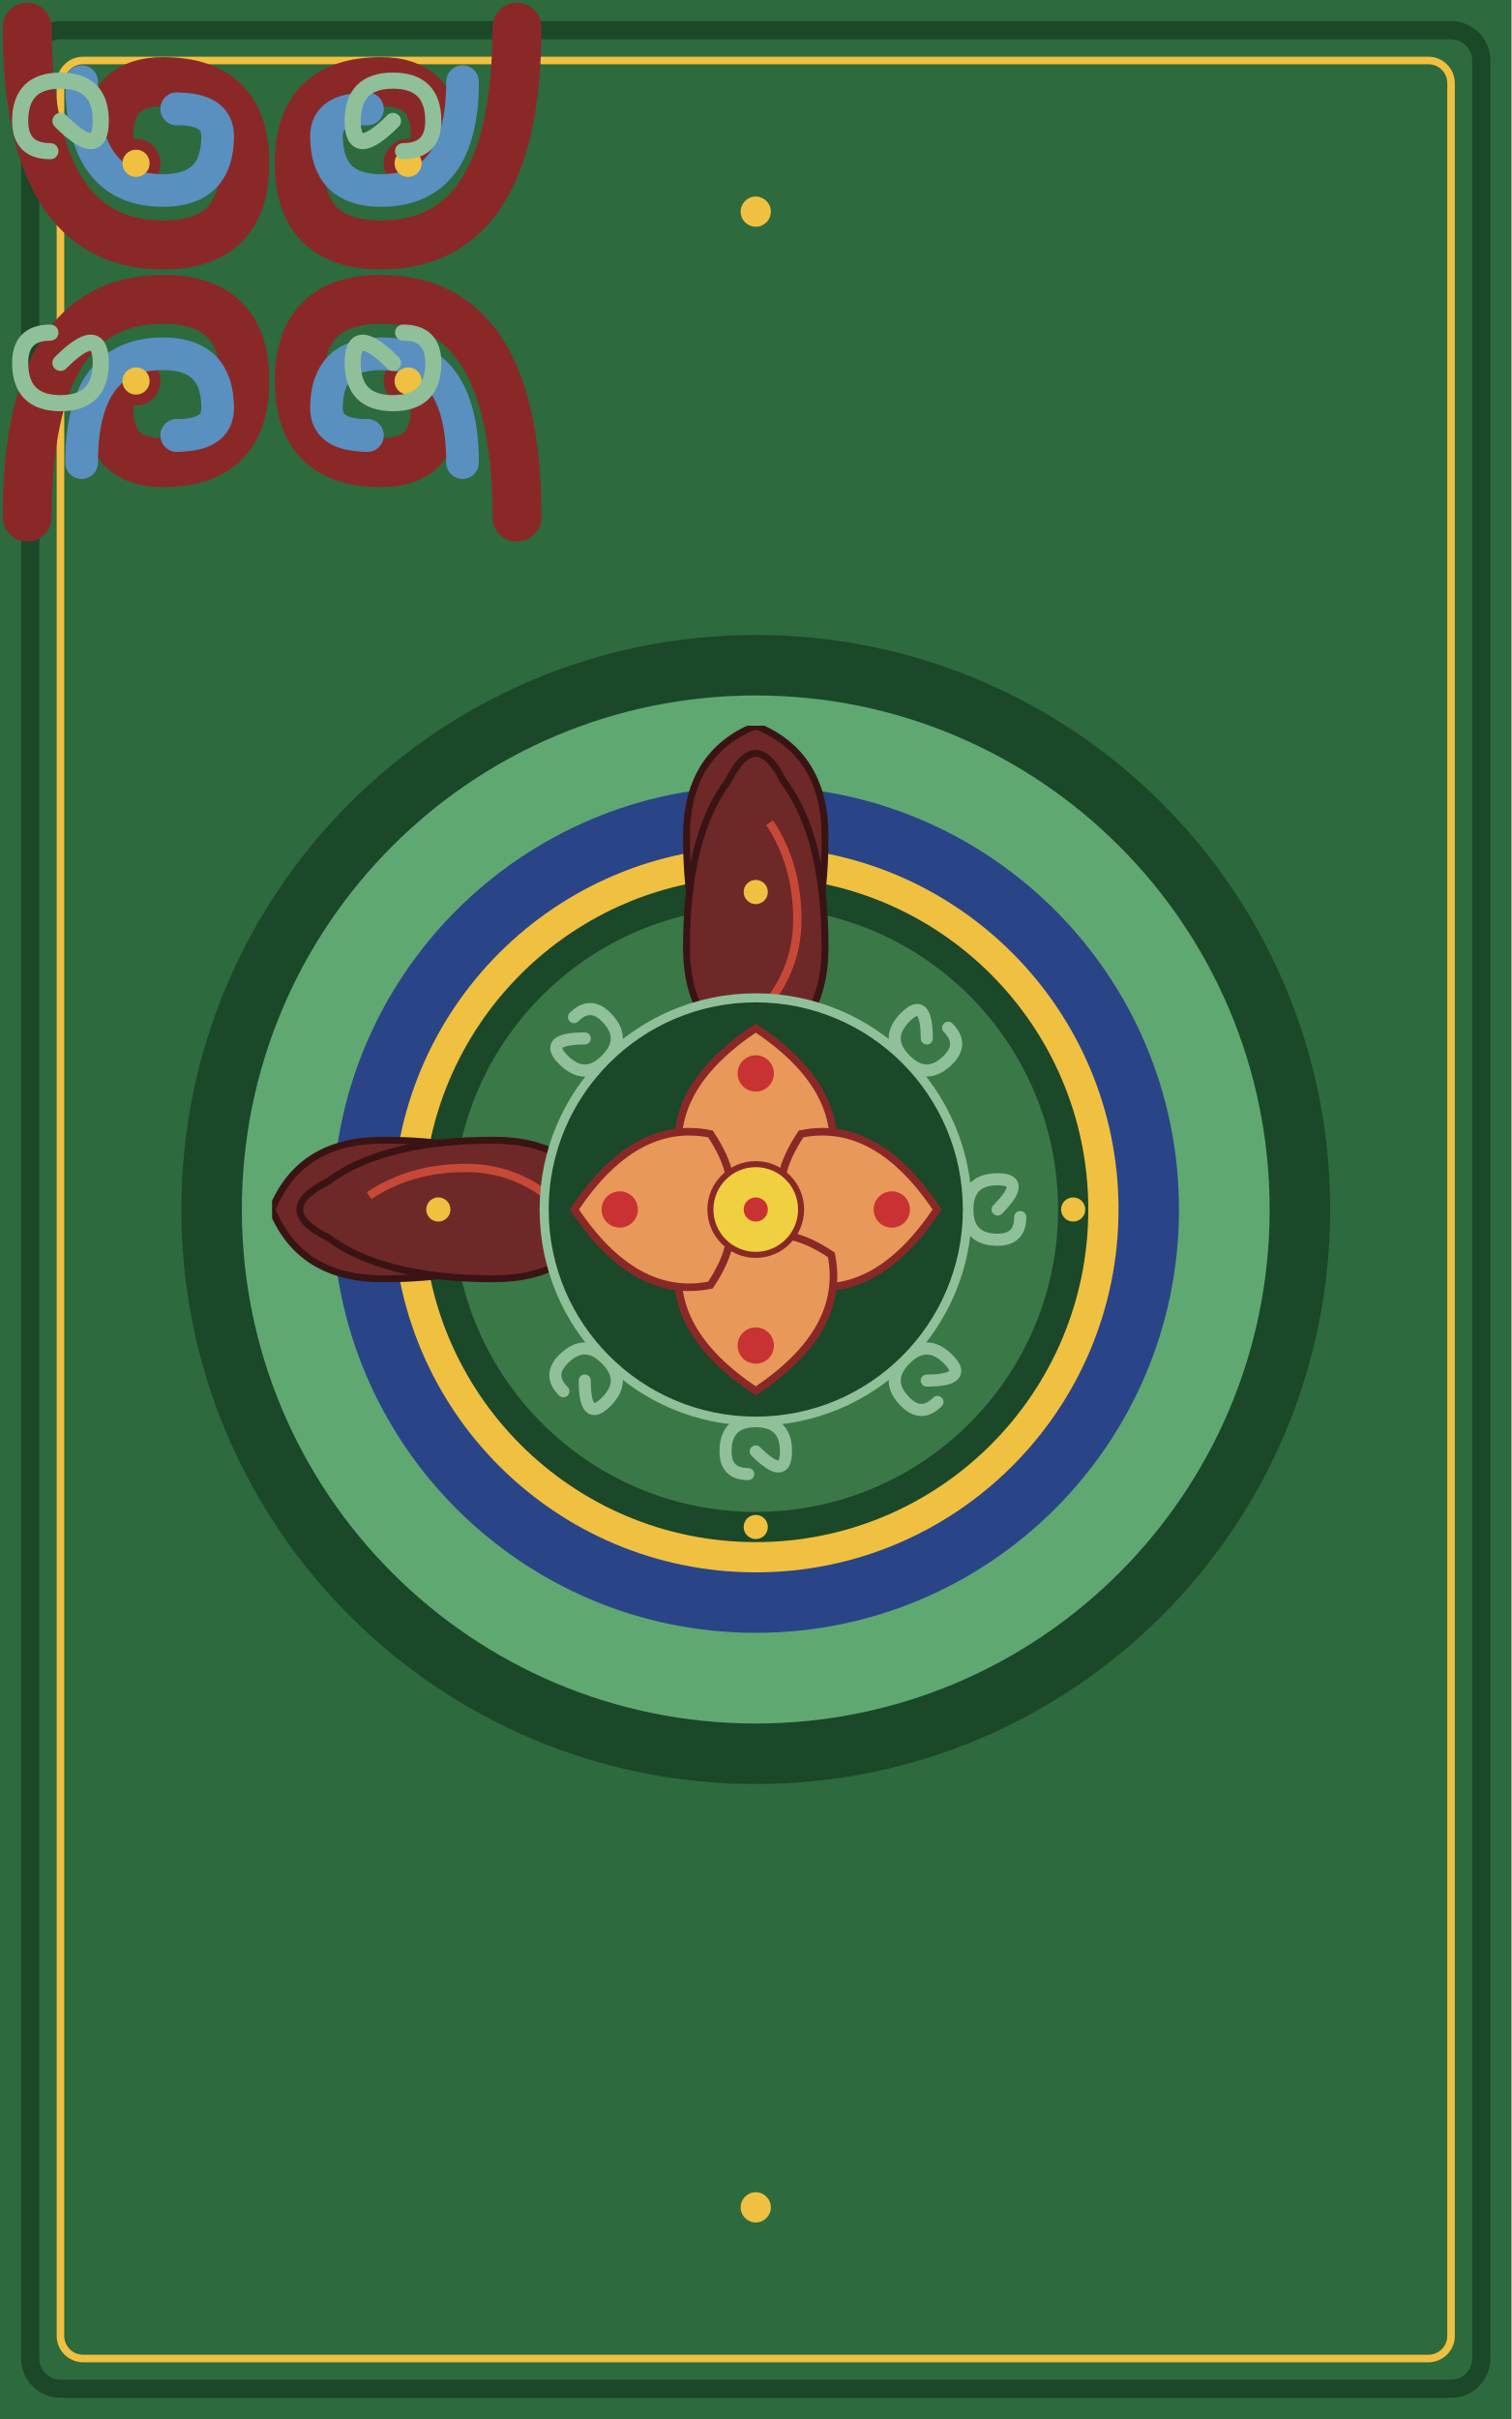
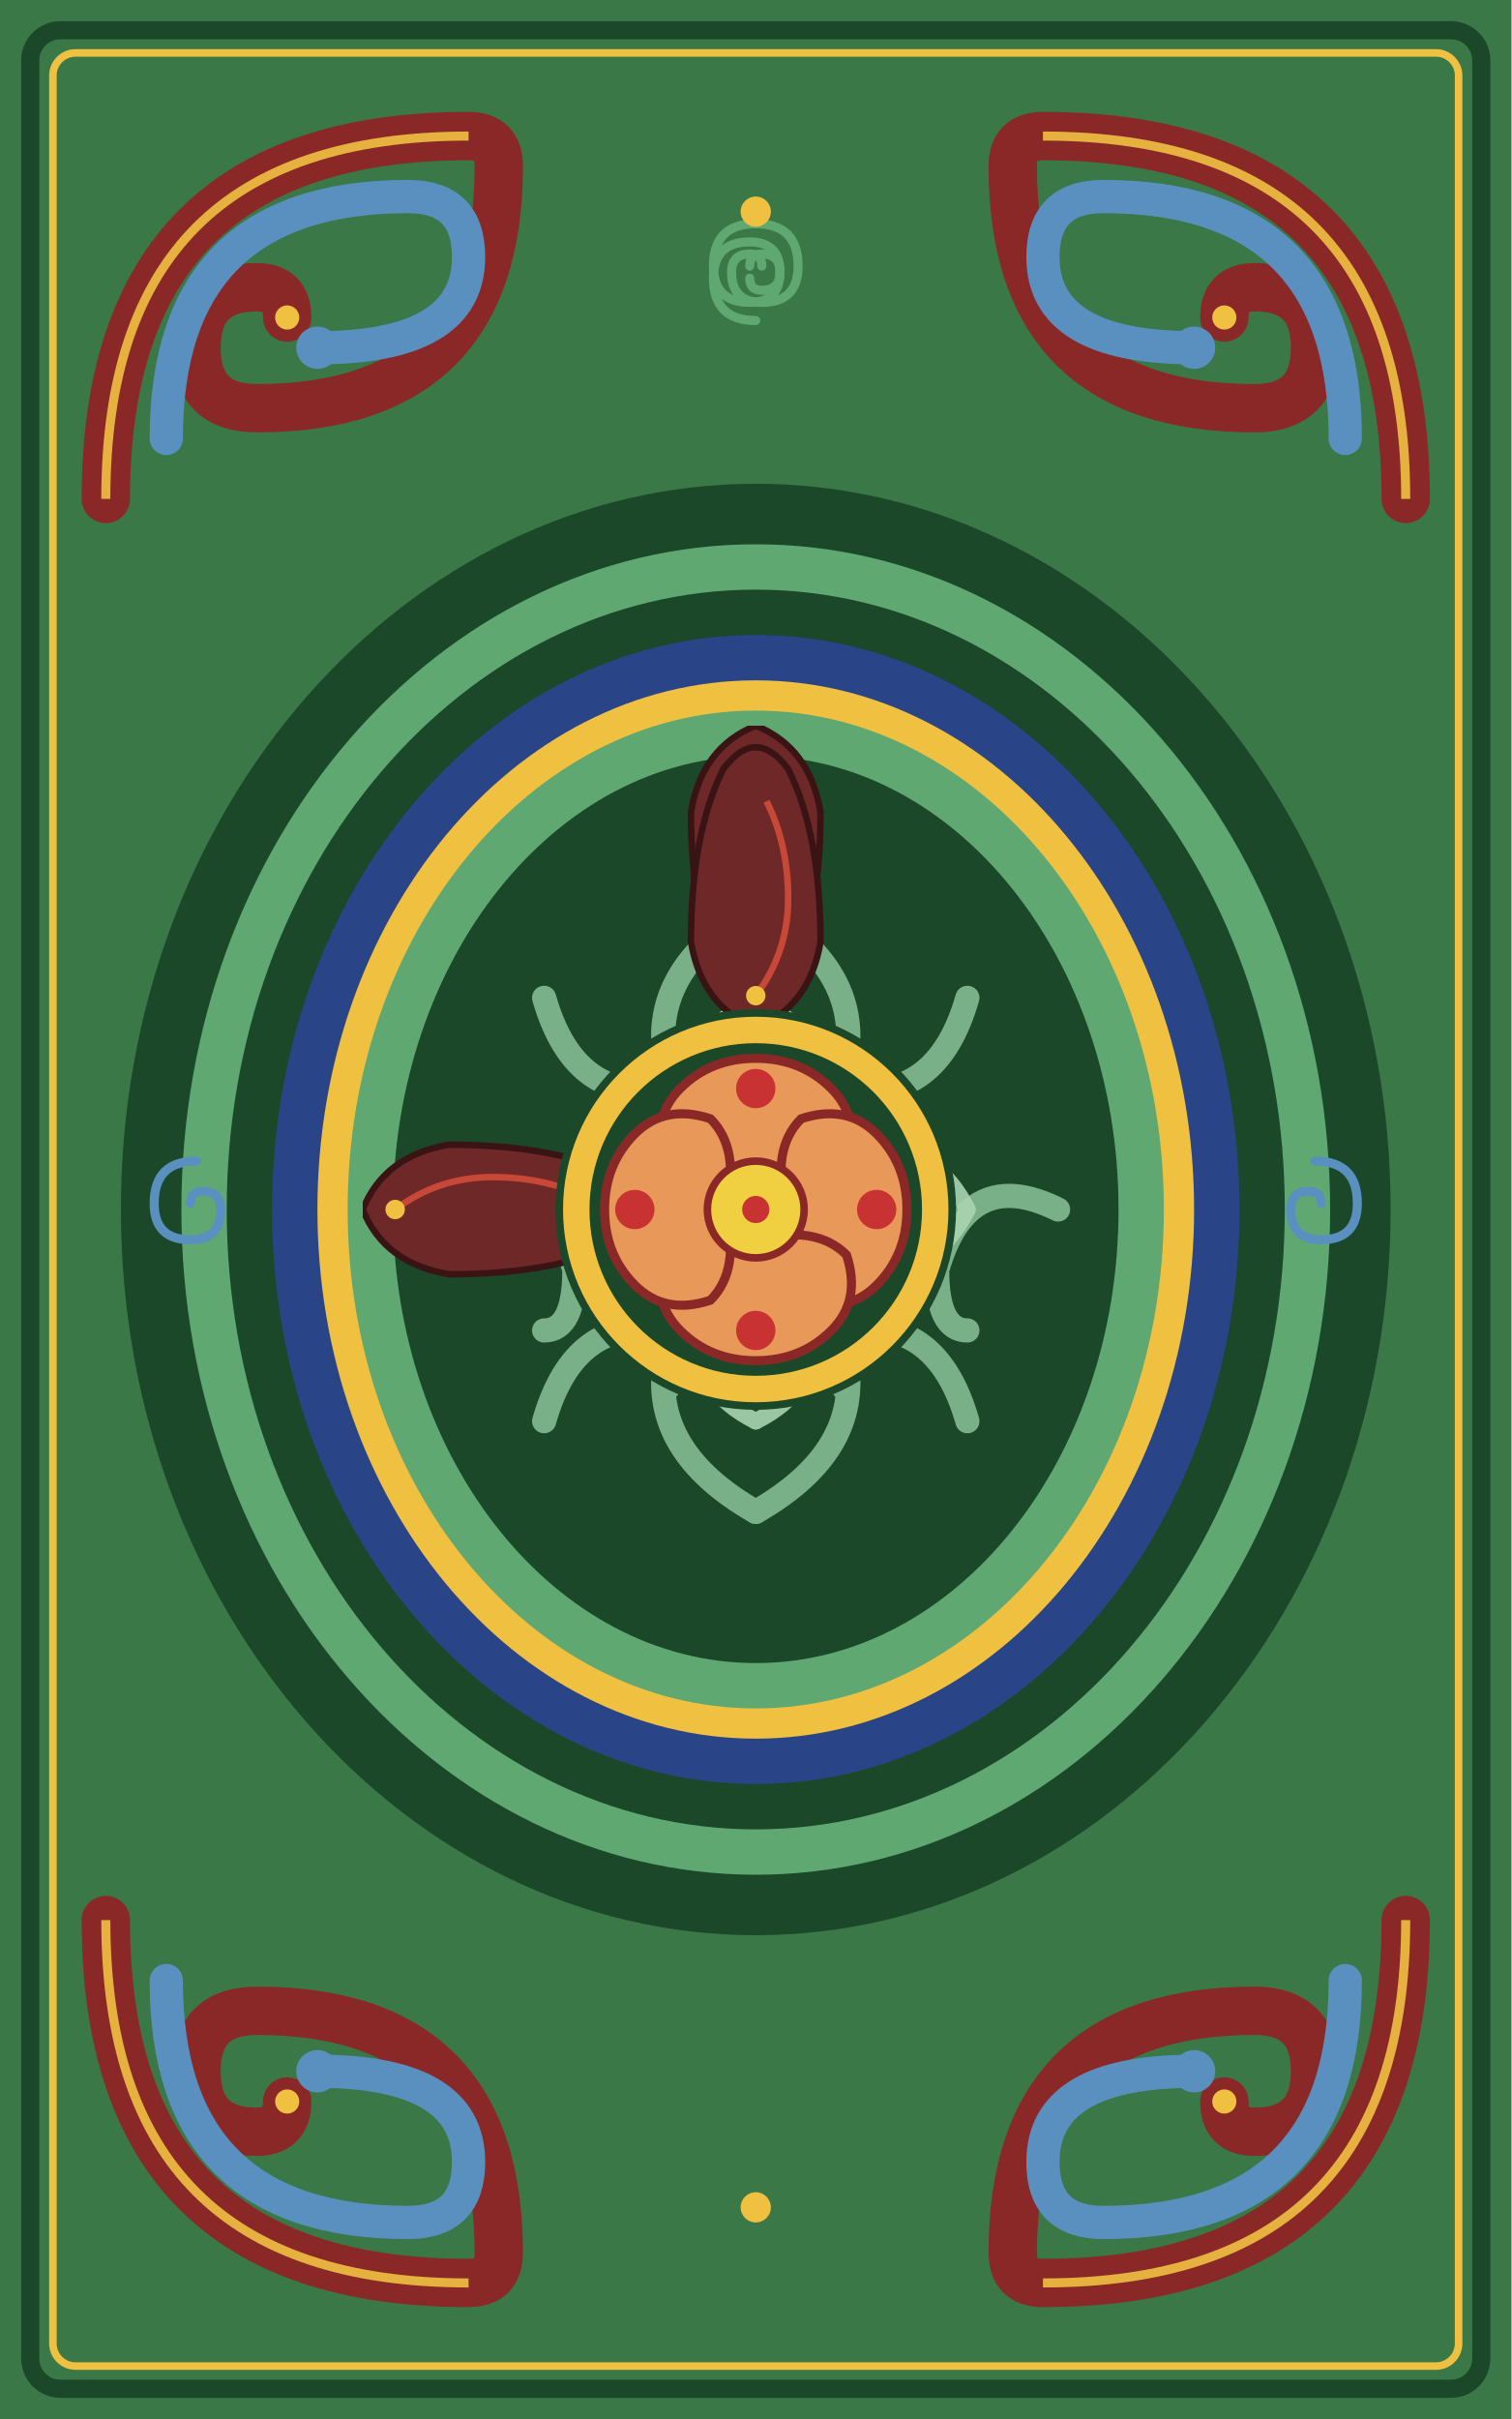
<svg xmlns="http://www.w3.org/2000/svg" viewBox="0 0 100 160" preserveAspectRatio="xMidYMid slice">
  <defs>
-     <symbol id="corner-curl" viewBox="-20 -20 40 40">
-       <path d="M-18 -18 Q-18 -2 -8 -2 Q-2 -2 -2 -8 Q-2 -14 -8 -14 Q-12 -14 -12 -10 Q-12 -8 -10 -8" fill="none" stroke="#8a2828" stroke-width="3.6" stroke-linecap="round" />
-       <path d="M-14 -14 Q-14 -6 -8 -6 Q-4 -6 -4 -10 Q-4 -12 -7 -12" fill="none" stroke="#5990c0" stroke-width="2.4" stroke-linecap="round" />
-       <circle cx="-7" cy="-12" r="1.2" fill="#5990c0" />
-       <circle cx="-10" cy="-8" r="1" fill="#f0c040" />
+     <symbol id="whorl" viewBox="-10 -10 20 20">
+       <path d="M0 -8 Q-7 -8 -7 -1 Q-7 5 -1 5 Q4 5 4 0 Q4 -3 1 -3 Q-1 -3 -1 -1" fill="none" stroke="currentColor" stroke-width="1.5" stroke-linecap="round" />
    </symbol>
-     <symbol id="curl-mini" viewBox="-6 -6 12 12">
-       <path d="M0 0 Q-4 -4 -4 0 Q-4 4 0 4 Q4 4 4 0 Q4 -3 1 -3" fill="none" stroke="currentColor" stroke-width="1.6" stroke-linecap="round" />
+     <symbol id="whorl-pair" viewBox="-12 -10 24 20">
+       <use href="#whorl" x="-12" y="-10" width="11" height="20" />
+       <use href="#whorl" x="1" y="-10" width="11" height="20" transform="translate(12 0) scale(-1 1)" />
    </symbol>
-     <symbol id="wing-leaf" viewBox="-12 -6 24 12">
-       <path d="M-12 0 Q-10 -5 -4 -5 Q4 -5 8 -2 Q12 0 8 2 Q4 5 -4 5 Q-10 5 -12 0 Z" fill="#6e2828" stroke="#3a1414" stroke-width="0.5" />
-       <path d="M-9 0 Q-6 -3 -2 -3 Q2 -3 5 -1" stroke="#c84838" stroke-width="0.6" fill="none" />
+     <symbol id="corner-orn" viewBox="0 0 30 30">
+       <path d="M2 28 Q2 4 26 4 Q28 4 28 6 Q28 22 12 22 Q8 22 8 18 Q8 14 12 14 Q14 14 14 16" fill="none" stroke="#8a2828" stroke-width="3.2" stroke-linecap="round" />
+       <path d="M2 28 Q2 4 26 4" fill="none" stroke="#f0c040" stroke-width="0.6" opacity="0.9" />
+       <path d="M6 24 Q6 8 22 8 Q26 8 26 12 Q26 18 16 18" fill="none" stroke="#5990c0" stroke-width="2.2" stroke-linecap="round" />
+       <circle cx="16" cy="18" r="1.4" fill="#5990c0" />
+       <circle cx="14" cy="16" r="0.8" fill="#f0c040" />
+     </symbol>
+     <symbol id="wing" viewBox="-14 -7 28 14">
+       <path d="M-14 0 Q-12 -5 -6 -6 Q4 -6 10 -3 Q14 0 10 3 Q4 6 -6 6 Q-12 5 -14 0 Z" fill="#6e2828" stroke="#3a1414" stroke-width="0.6" />
+       <path d="M-11 0 Q-7 -3 -2 -3 Q3 -3 7 -1" stroke="#c84838" stroke-width="0.6" fill="none" />
+       <circle cx="-11" cy="0" r="0.9" fill="#f0c040" />
+     </symbol>
+     <symbol id="medallion-curls" viewBox="-22 -22 44 44">
+       <g stroke="#7ab088" stroke-width="1.6" fill="none" stroke-linecap="round">
+         <path d="M0 -20 Q-7 -16 -6 -10 Q-3 -8 -1 -10" />
+         <path d="M0 -20 Q7 -16 6 -10 Q3 -8 1 -10" />
+         <path d="M14 -14 Q12 -7 6 -8" transform="rotate(0)" />
+         <path d="M-14 -14 Q-12 -7 -6 -8" transform="rotate(0)" />
+         <path d="M20 0 Q14 -3 12 4 Q12 8 14 8" />
+         <path d="M-20 0 Q-14 -3 -12 4 Q-12 8 -14 8" />
+         <path d="M14 14 Q12 7 6 8 Q4 10 6 12" />
+         <path d="M-14 14 Q-12 7 -6 8 Q-4 10 -6 12" />
+         <path d="M0 20 Q-7 16 -6 10 Q-3 8 -1 10" />
+         <path d="M0 20 Q7 16 6 10 Q3 8 1 10" />
+       </g>
+       <g stroke="#a8d4b0" stroke-width="1.1" fill="none" stroke-linecap="round" opacity="0.9">
+         <path d="M0 -14 Q-4 -12 -4 -8 Q-2 -6 0 -8" />
+         <path d="M0 -14 Q4 -12 4 -8 Q2 -6 0 -8" />
+         <path d="M0 14 Q-4 12 -4 8 Q-2 6 0 8" />
+         <path d="M0 14 Q4 12 4 8 Q2 6 0 8" />
+         <path d="M14 0 Q12 -4 8 -4 Q6 -2 8 0" />
+         <path d="M14 0 Q12 4 8 4 Q6 2 8 0" />
+         <path d="M-14 0 Q-12 -4 -8 -4 Q-6 -2 -8 0" />
+         <path d="M-14 0 Q-12 4 -8 4 Q-6 2 -8 0" />
+       </g>
    </symbol>
  </defs>
-   <rect width="100" height="160" fill="#2d6a3e" />
+   <rect width="100" height="160" fill="#3a7848" />
  <rect x="2" y="2" width="96" height="156" rx="2" fill="none" stroke="#1a4828" stroke-width="1.2" />
-   <rect x="4" y="4" width="92" height="152" rx="1.5" fill="none" stroke="#f0c040" stroke-width="0.5" />
-   <use href="#corner-curl" x="0" y="0" width="36" height="36" />
-   <use href="#corner-curl" x="64" y="0" width="36" height="36" transform="translate(100 0) scale(-1 1)" />
-   <use href="#corner-curl" x="0" y="124" width="36" height="36" transform="translate(0 160) scale(1 -1)" />
-   <use href="#corner-curl" x="64" y="124" width="36" height="36" transform="translate(100 160) scale(-1 -1)" />
+   <rect x="3.5" y="3.5" width="93" height="153" rx="1.5" fill="none" stroke="#f0c040" stroke-width="0.5" />
+   <use href="#corner-orn" x="5" y="5" width="30" height="30" />
+   <use href="#corner-orn" x="65" y="5" width="30" height="30" transform="translate(160 0) scale(-1 1)" />
+   <use href="#corner-orn" x="5" y="125" width="30" height="30" transform="translate(0 280) scale(1 -1)" />
+   <use href="#corner-orn" x="65" y="125" width="30" height="30" transform="translate(160 280) scale(-1 -1)" />
  <g transform="translate(50, 80)">
-     <circle r="38" fill="#1a4828" />
-     <circle r="34" fill="#5fa872" />
-     <circle r="28" fill="#2a4488" />
-     <circle r="24" fill="#f0c040" />
-     <circle r="22" fill="#1a4828" />
-     <circle r="20" fill="#3a7848" />
-     <g color="#8fc09a">
-       <use href="#curl-mini" x="-3" y="-19" width="6" height="6" />
-       <use href="#curl-mini" x="-3" y="-19" width="6" height="6" transform="rotate(45)" />
-       <use href="#curl-mini" x="-3" y="-19" width="6" height="6" transform="rotate(90)" />
-       <use href="#curl-mini" x="-3" y="-19" width="6" height="6" transform="rotate(135)" />
-       <use href="#curl-mini" x="-3" y="-19" width="6" height="6" transform="rotate(180)" />
-       <use href="#curl-mini" x="-3" y="-19" width="6" height="6" transform="rotate(225)" />
-       <use href="#curl-mini" x="-3" y="-19" width="6" height="6" transform="rotate(270)" />
-       <use href="#curl-mini" x="-3" y="-19" width="6" height="6" transform="rotate(315)" />
+     <ellipse rx="42" ry="48" fill="#1a4828" />
+     <ellipse rx="38" ry="44" fill="#5fa872" />
+     <ellipse rx="35" ry="41" fill="#1a4828" />
+     <ellipse rx="32" ry="38" fill="#2a4488" />
+     <ellipse rx="29" ry="35" fill="#f0c040" />
+     <ellipse rx="27" ry="33" fill="#5fa872" />
+     <ellipse rx="24" ry="30" fill="#1a4828" />
+     <use href="#medallion-curls" x="-22" y="-22" width="44" height="44" />
+     <use href="#wing" x="-26" y="-7" width="20" height="14" />
+     <use href="#wing" x="6" y="-7" width="20" height="14" transform="translate(0 0) scale(-1 1) translate(-100 0)" />
+     <g transform="rotate(90)">
+       <use href="#wing" x="-32" y="-7" width="20" height="14" />
+       <use href="#wing" x="12" y="-7" width="20" height="14" transform="scale(-1 1)" />
    </g>
-     <use href="#wing-leaf" x="-32" y="-6" width="22" height="12" />
-     <use href="#wing-leaf" x="10" y="-6" width="22" height="12" transform="translate(0 0) scale(-1 1)" />
-     <g transform="rotate(90)">
-       <use href="#wing-leaf" x="-32" y="-6" width="22" height="12" />
-       <use href="#wing-leaf" x="10" y="-6" width="22" height="12" transform="scale(-1 1)" />
-     </g>
-     <circle r="14" fill="#1a4828" stroke="#8fc09a" stroke-width="0.6" />
-     <g color="#8fc09a">
-       <use href="#curl-mini" x="-4" y="-12" width="8" height="8" />
-       <use href="#curl-mini" x="-4" y="-12" width="8" height="8" transform="rotate(90)" />
-       <use href="#curl-mini" x="-4" y="-12" width="8" height="8" transform="rotate(180)" />
-       <use href="#curl-mini" x="-4" y="-12" width="8" height="8" transform="rotate(270)" />
-     </g>
+     <circle r="13" fill="#f0c040" stroke="#1a4828" stroke-width="0.5" />
+     <circle r="11" fill="#1a4828" />
    <g>
-       <g fill="#e89858" stroke="#8a2828" stroke-width="0.5">
-         <path d="M0 -12 Q-6 -8 -5 -3 Q-2 -1 0 -2 Q2 -1 5 -3 Q6 -8 0 -12 Z" />
-         <path d="M12 0 Q8 -6 3 -5 Q1 -2 2 0 Q1 2 3 5 Q8 6 12 0 Z" />
-         <path d="M0 12 Q-6 8 -5 3 Q-2 1 0 2 Q2 1 5 3 Q6 8 0 12 Z" />
-         <path d="M-12 0 Q-8 -6 -3 -5 Q-1 -2 -2 0 Q-1 2 -3 5 Q-8 6 -12 0 Z" />
+       <path d="M0 -10 Q-3 -10 -5 -8 Q-7 -6 -6 -3 Q-4 -1 0 -2 Q4 -1 6 -3 Q7 -6 5 -8 Q3 -10 0 -10 Z" fill="#e89858" stroke="#8a2828" stroke-width="0.6" />
+       <path d="M10 0 Q10 -3 8 -5 Q6 -7 3 -6 Q1 -4 2 0 Q1 4 3 6 Q6 7 8 5 Q10 3 10 0 Z" fill="#e89858" stroke="#8a2828" stroke-width="0.6" />
+       <path d="M0 10 Q-3 10 -5 8 Q-7 6 -6 3 Q-4 1 0 2 Q4 1 6 3 Q7 6 5 8 Q3 10 0 10 Z" fill="#e89858" stroke="#8a2828" stroke-width="0.6" />
+       <path d="M-10 0 Q-10 -3 -8 -5 Q-6 -7 -3 -6 Q-1 -4 -2 0 Q-1 4 -3 6 Q-6 7 -8 5 Q-10 3 -10 0 Z" fill="#e89858" stroke="#8a2828" stroke-width="0.6" />
+       <g fill="#c83232">
+         <circle cx="0" cy="-8" r="1.3" />
+         <circle cx="8" cy="0" r="1.3" />
+         <circle cx="0" cy="8" r="1.3" />
+         <circle cx="-8" cy="0" r="1.3" />
      </g>
-       <g fill="#c83232">
-         <circle cx="0" cy="-9" r="1.2" />
-         <circle cx="9" cy="0" r="1.2" />
-         <circle cx="0" cy="9" r="1.2" />
-         <circle cx="-9" cy="0" r="1.2" />
-       </g>
-       <circle r="3" fill="#f0d040" />
-       <circle r="3" fill="none" stroke="#8a2828" stroke-width="0.4" />
-       <circle r="0.8" fill="#c83232" />
-     </g>
-     <g fill="#f0c040">
-       <circle cx="-21" cy="0" r="0.8" />
-       <circle cx="21" cy="0" r="0.8" />
-       <circle cx="0" cy="-21" r="0.8" />
-       <circle cx="0" cy="21" r="0.8" />
+       <circle r="3.2" fill="#f0d040" stroke="#8a2828" stroke-width="0.5" />
+       <circle r="0.9" fill="#c83232" />
    </g>
  </g>
-   <g color="#8fc09a">
-     <use href="#curl-mini" x="22" y="20" width="8" height="8" />
-     <use href="#curl-mini" x="70" y="20" width="8" height="8" transform="translate(78 0) scale(-1 1)" />
-     <use href="#curl-mini" x="22" y="132" width="8" height="8" transform="translate(0 144) scale(1 -1)" />
-     <use href="#curl-mini" x="70" y="132" width="8" height="8" transform="translate(78 144) scale(-1 -1)" />
+   <g color="#5fa872" stroke-width="1.2">
+     <use href="#whorl" x="46" y="11" width="8" height="14" transform="rotate(0 50 18)" />
+     <use href="#whorl" x="46" y="11" width="8" height="14" transform="translate(100 0) scale(-1 1) rotate(0 50 18)" />
+     <use href="#whorl" x="46" y="135" width="8" height="14" transform="scale(1 -1) translate(0 -160)" />
+     <use href="#whorl" x="46" y="135" width="8" height="14" transform="translate(100 -160) scale(-1 -1)" />
+   </g>
+   <g color="#5990c0">
+     <use href="#whorl" x="9" y="74" width="8" height="12" />
+     <use href="#whorl" x="83" y="74" width="8" height="12" transform="translate(174 0) scale(-1 1)" />
  </g>
  <g fill="#f0c040">
    <circle cx="50" cy="14" r="1" />
    <circle cx="50" cy="146" r="1" />
  </g>
</svg>
